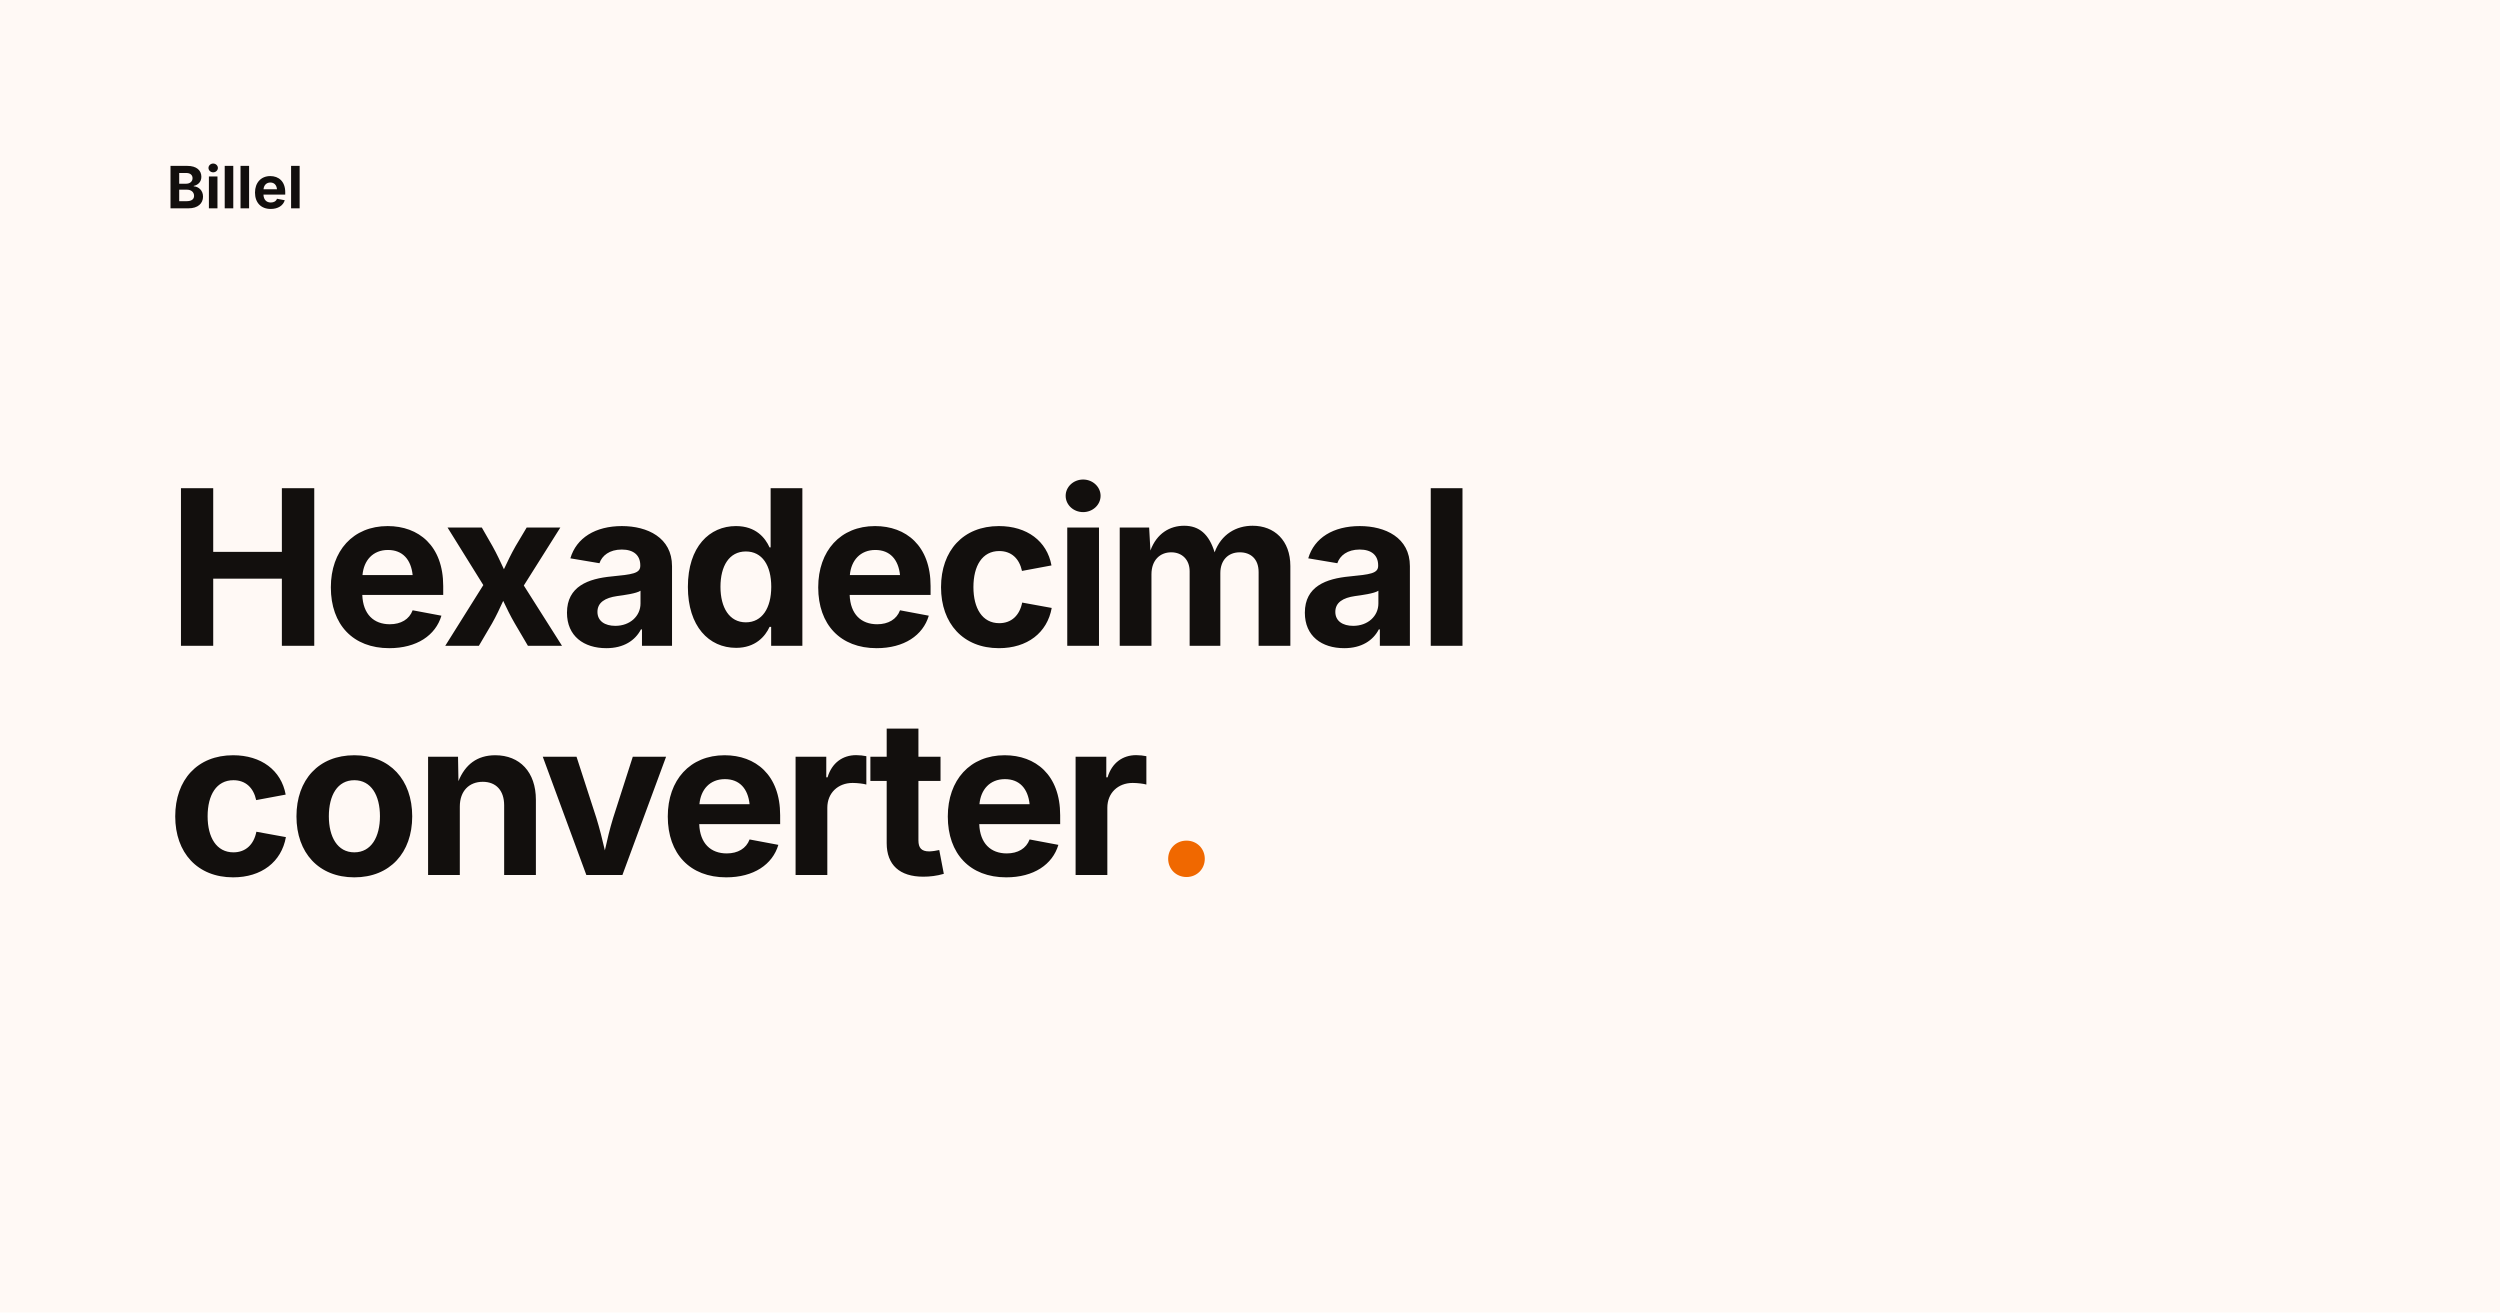
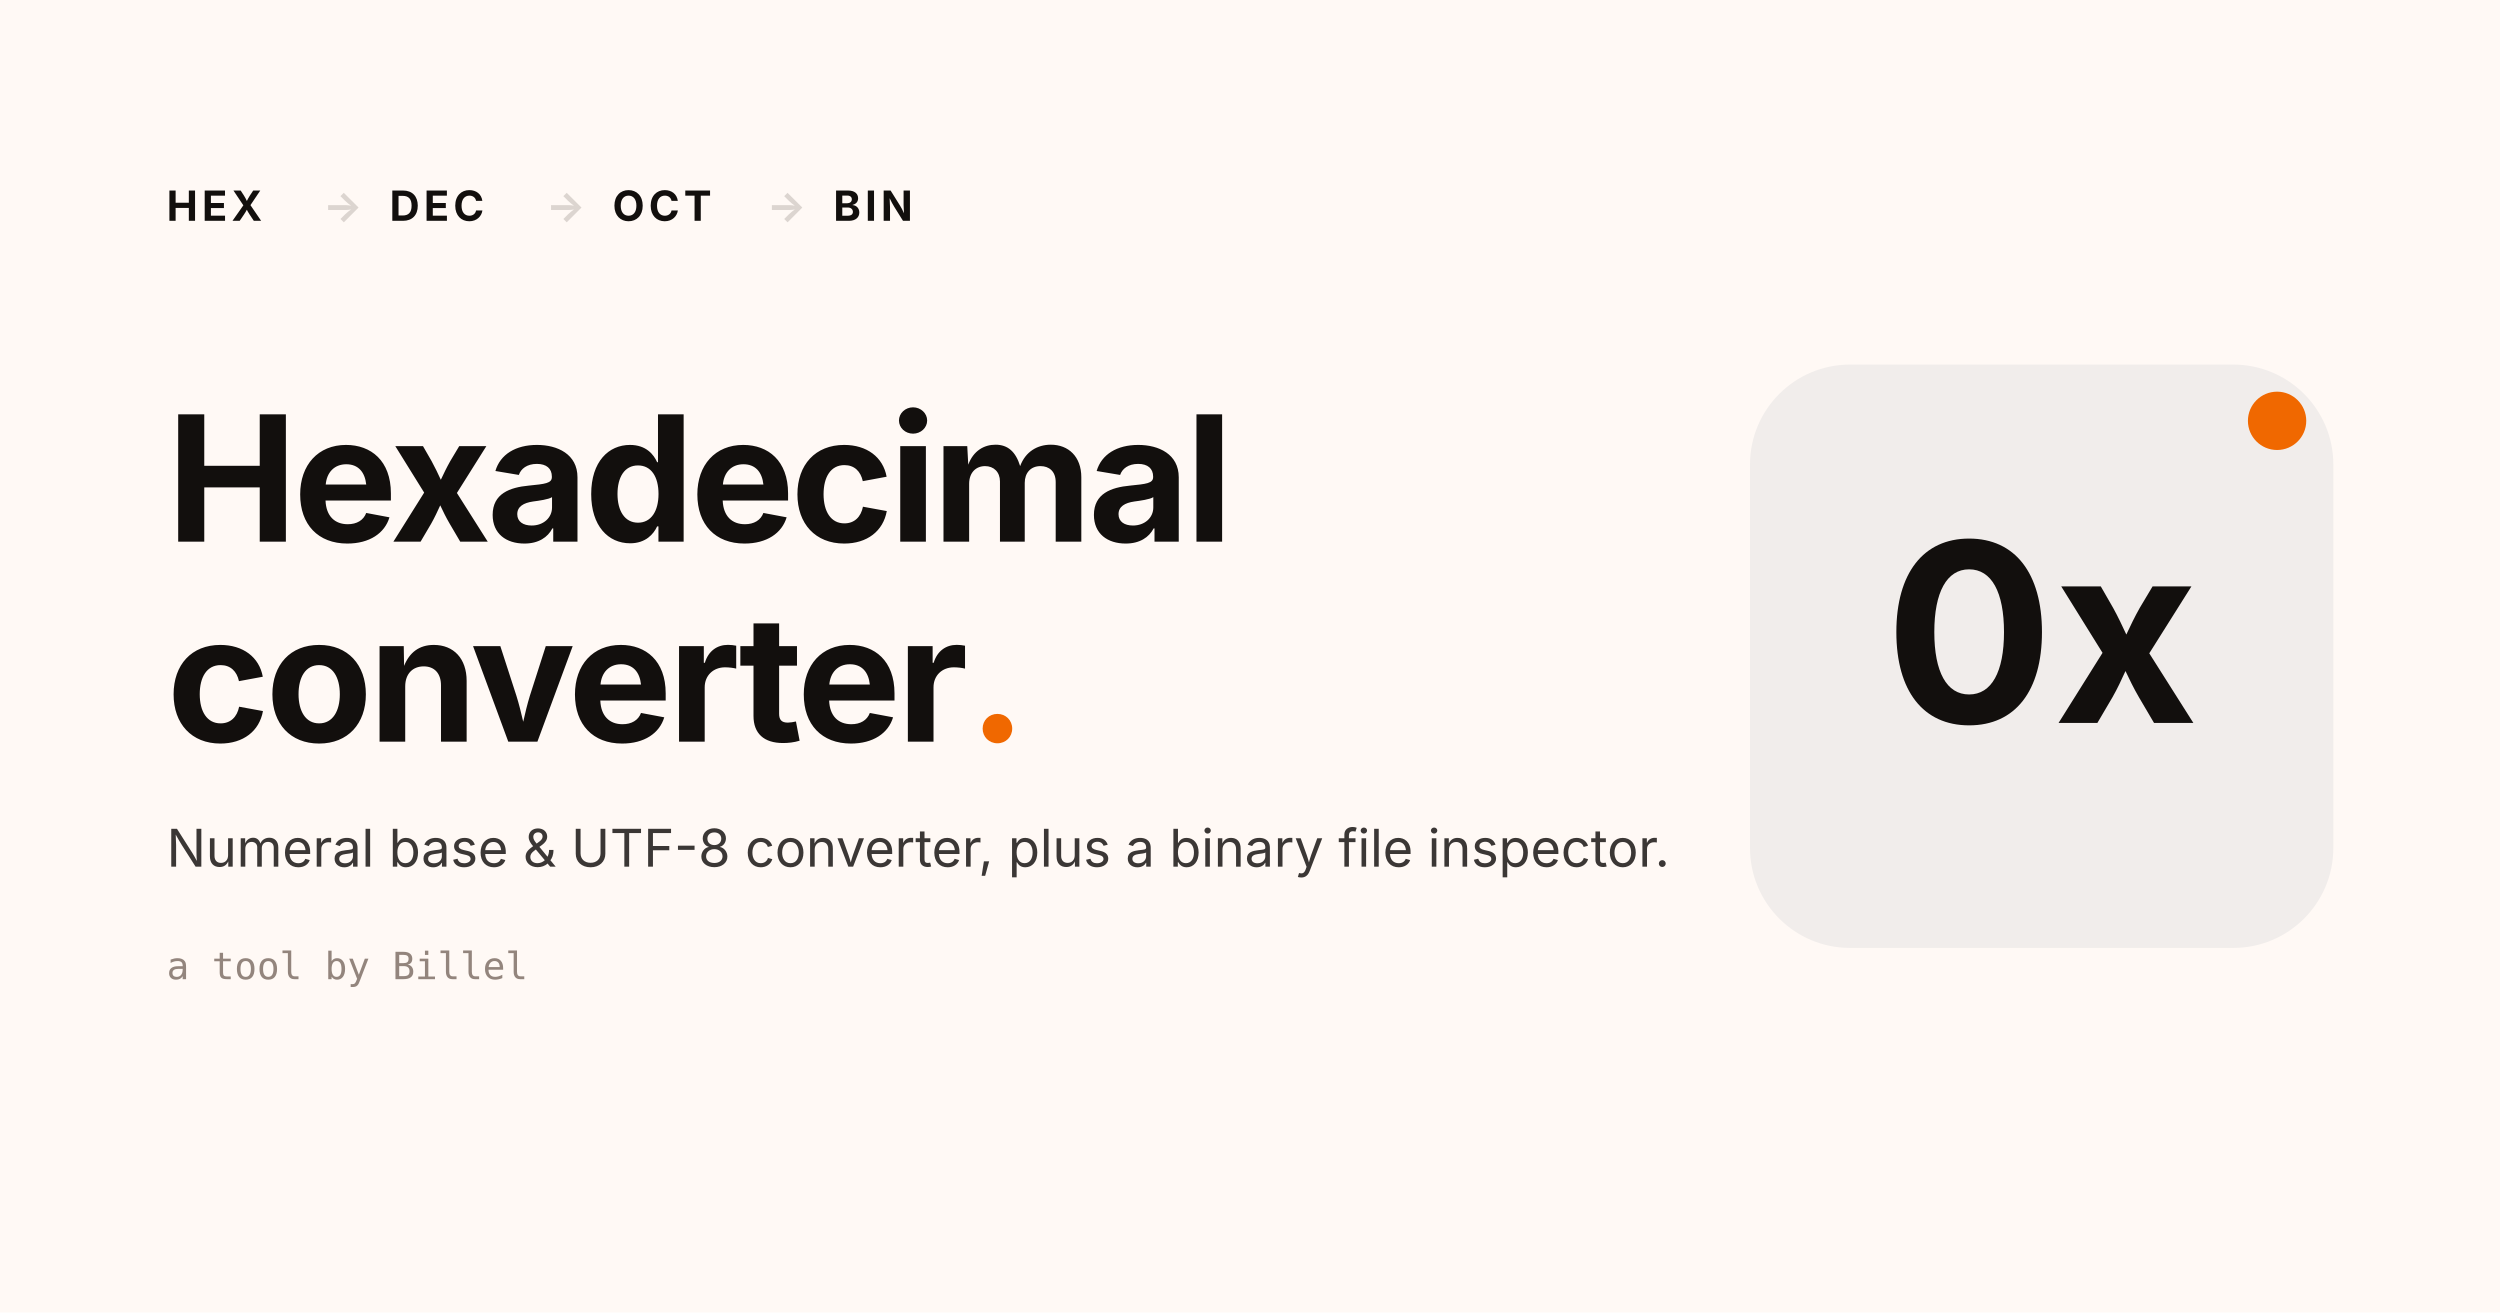
<svg xmlns="http://www.w3.org/2000/svg" viewBox="0 0 1200 630" width="1200" height="630">
  <rect width="1200" height="630" fill="#fff9f5" />
-   <text x="80" y="100" font-family="-apple-system, BlinkMacSystemFont, 'Segoe UI', sans-serif" font-size="28" font-weight="700" fill="#120f0d">Billel</text>
-   <text x="80" y="310" font-family="-apple-system, BlinkMacSystemFont, 'Segoe UI', sans-serif" font-size="104" font-weight="700" letter-spacing="-3" fill="#120f0d">Hexadecimal</text>
-   <text x="80" y="420" font-family="-apple-system, BlinkMacSystemFont, 'Segoe UI', sans-serif" font-size="104" font-weight="700" letter-spacing="-3" fill="#120f0d">converter<tspan fill="#f06800">.</tspan>
+   <g font-family="-apple-system, BlinkMacSystemFont, 'Segoe UI', sans-serif" font-size="20" font-weight="700" letter-spacing="2">
+     <text x="80" y="106" fill="#120f0d">HEX</text>
+     <text x="155" y="106" fill="#dcd5d0">→</text>
+     <text x="187" y="106" fill="#120f0d">DEC</text>
+     <text x="262" y="106" fill="#dcd5d0">→</text>
+     <text x="294" y="106" fill="#120f0d">OCT</text>
+     <text x="368" y="106" fill="#dcd5d0">→</text>
+     <text x="400" y="106" fill="#120f0d">BIN</text>
+   </g>
+   <text x="80" y="260" font-family="-apple-system, BlinkMacSystemFont, 'Segoe UI', sans-serif" font-size="84" font-weight="700" letter-spacing="-2" fill="#120f0d">Hexadecimal</text>
+   <text x="80" y="356" font-family="-apple-system, BlinkMacSystemFont, 'Segoe UI', sans-serif" font-size="84" font-weight="700" letter-spacing="-2" fill="#120f0d">converter<tspan fill="#f06800">.</tspan>
  </text>
+   <text x="80" y="416" font-family="-apple-system, BlinkMacSystemFont, 'Segoe UI', sans-serif" font-size="25" fill="#3b3735">Numeral base &amp; UTF-8 converter, plus a binary file inspector.</text>
+   <text x="80" y="470" font-family="ui-monospace, SFMono-Regular, Menlo, monospace" font-size="18" fill="#93857d">a tool by Billel</text>
+   <rect x="840" y="175" width="280" height="280" rx="48" fill="#f1edeb" />
+   <text x="980" y="347" text-anchor="middle" font-family="-apple-system, BlinkMacSystemFont, 'Segoe UI', sans-serif" font-size="120" font-weight="700" fill="#120f0d">0x</text>
+   <circle cx="1093" cy="202" r="14" fill="#f06800" />
</svg>
